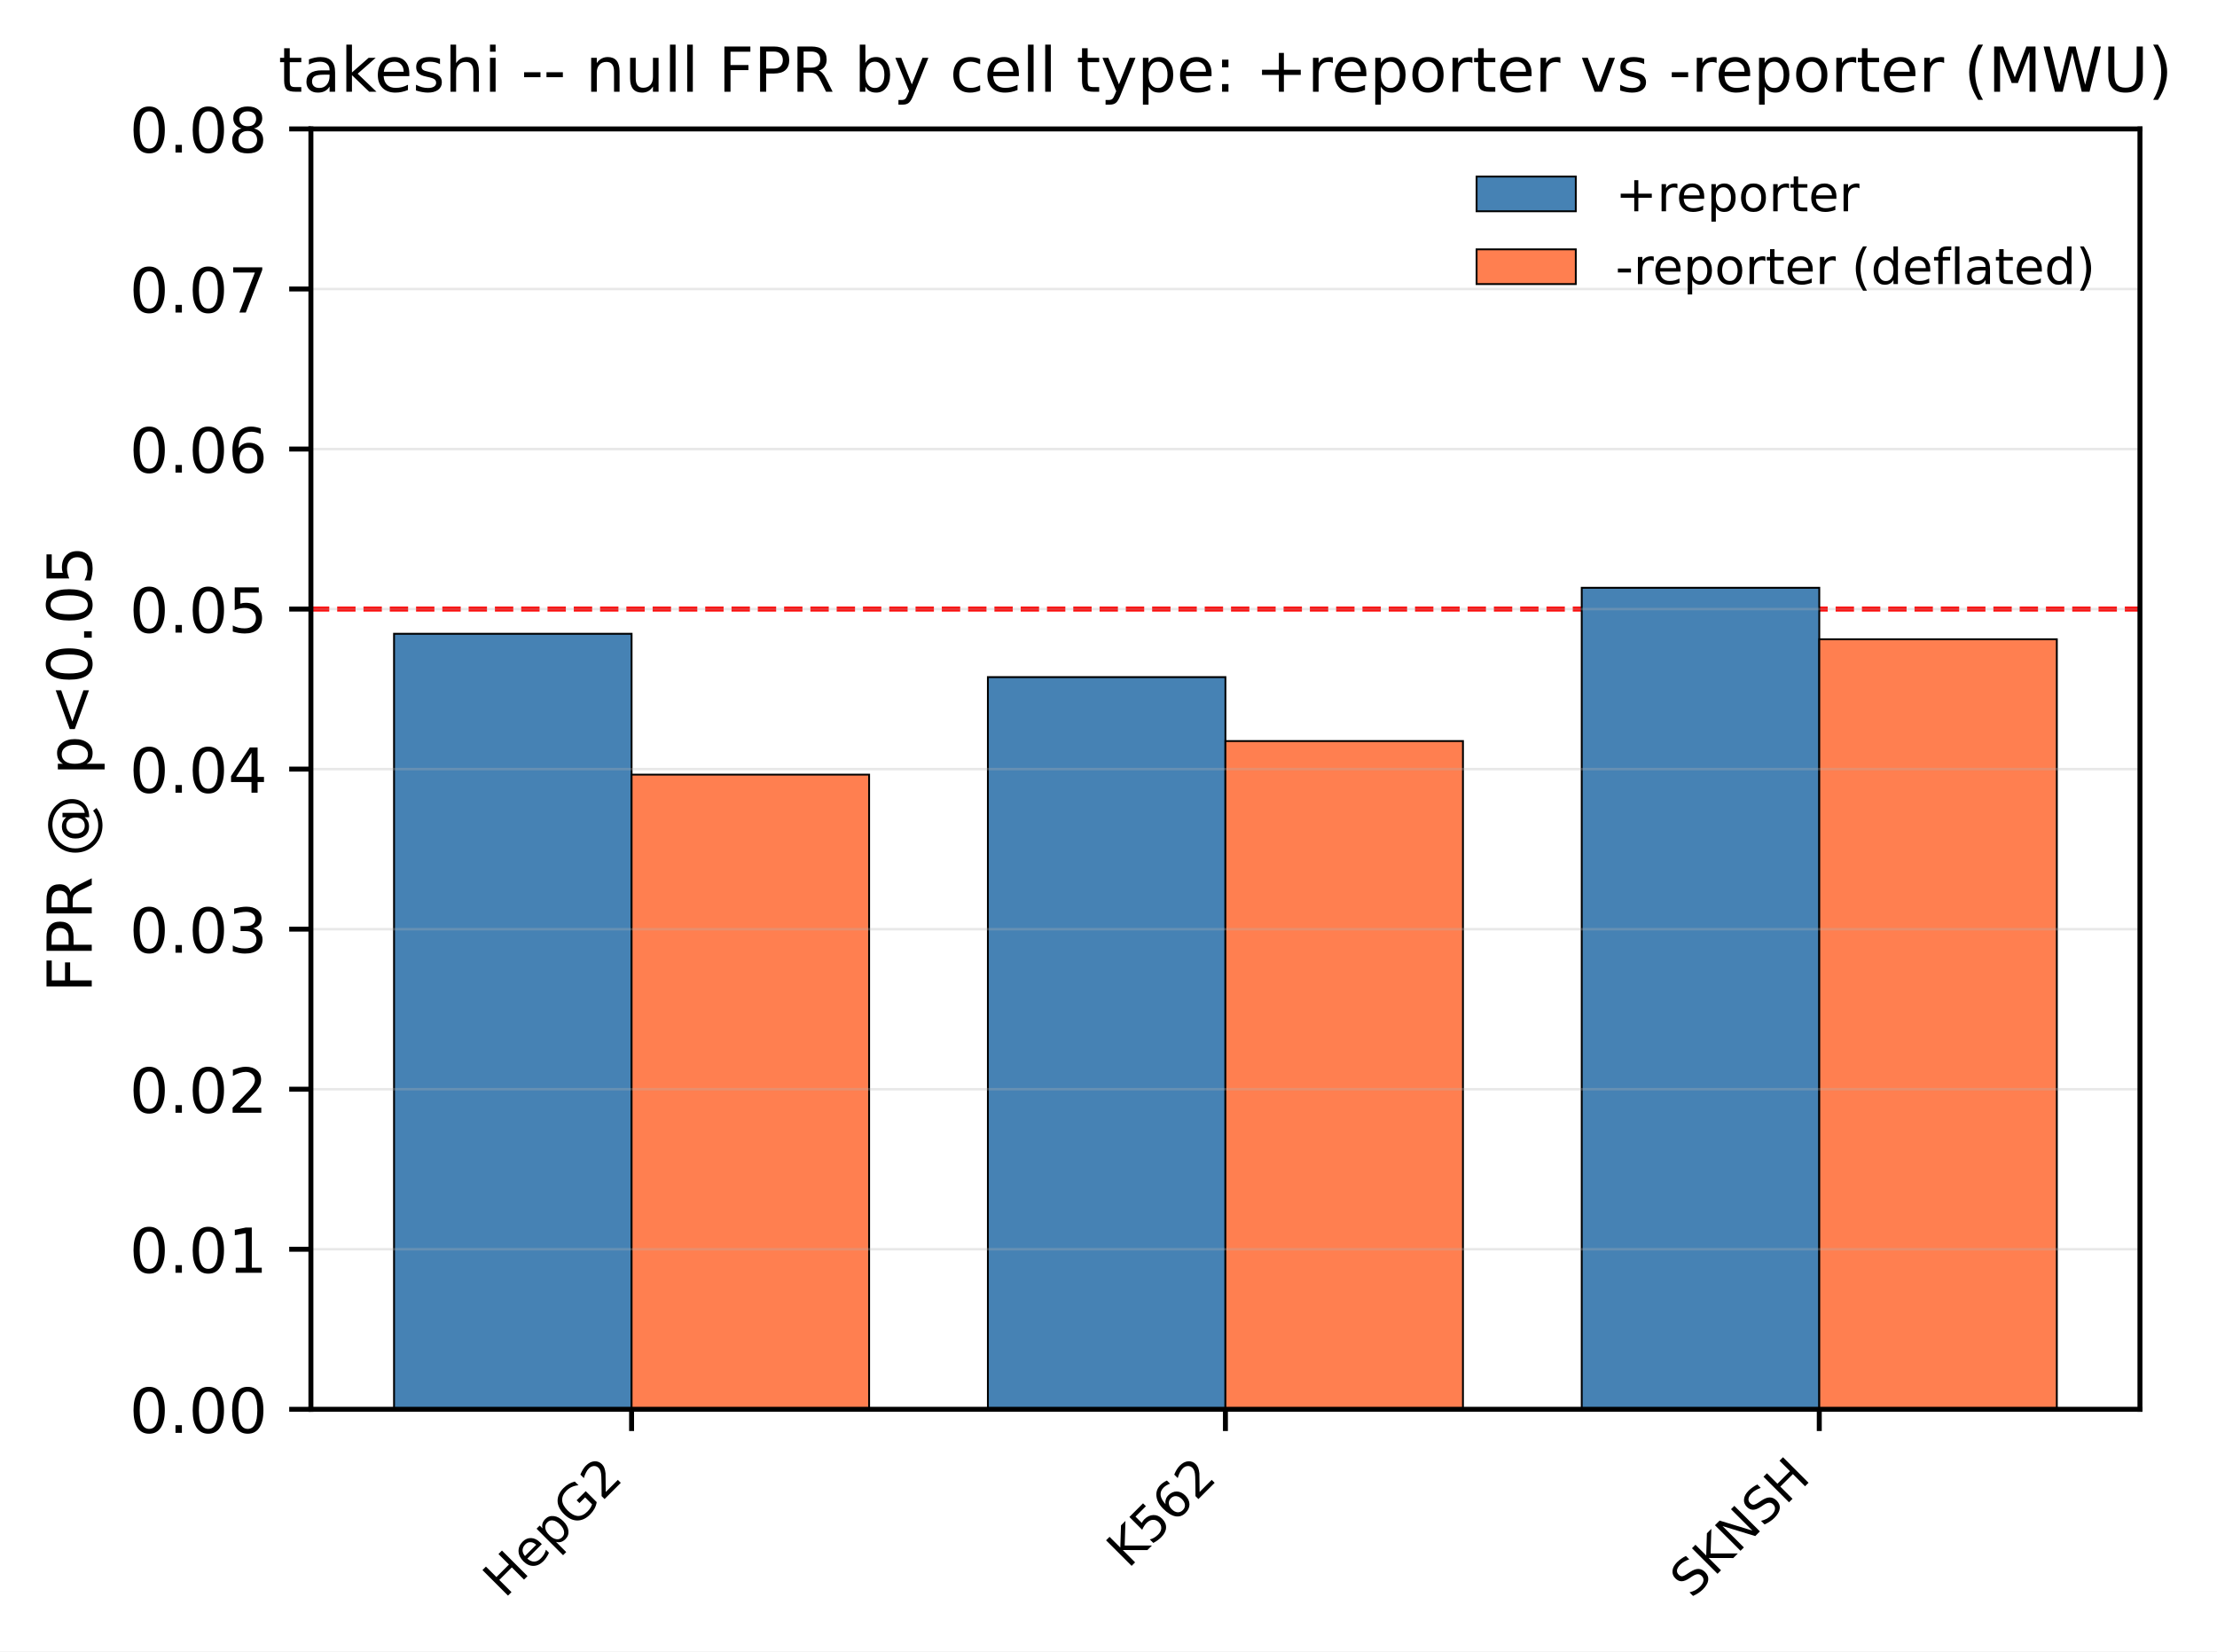
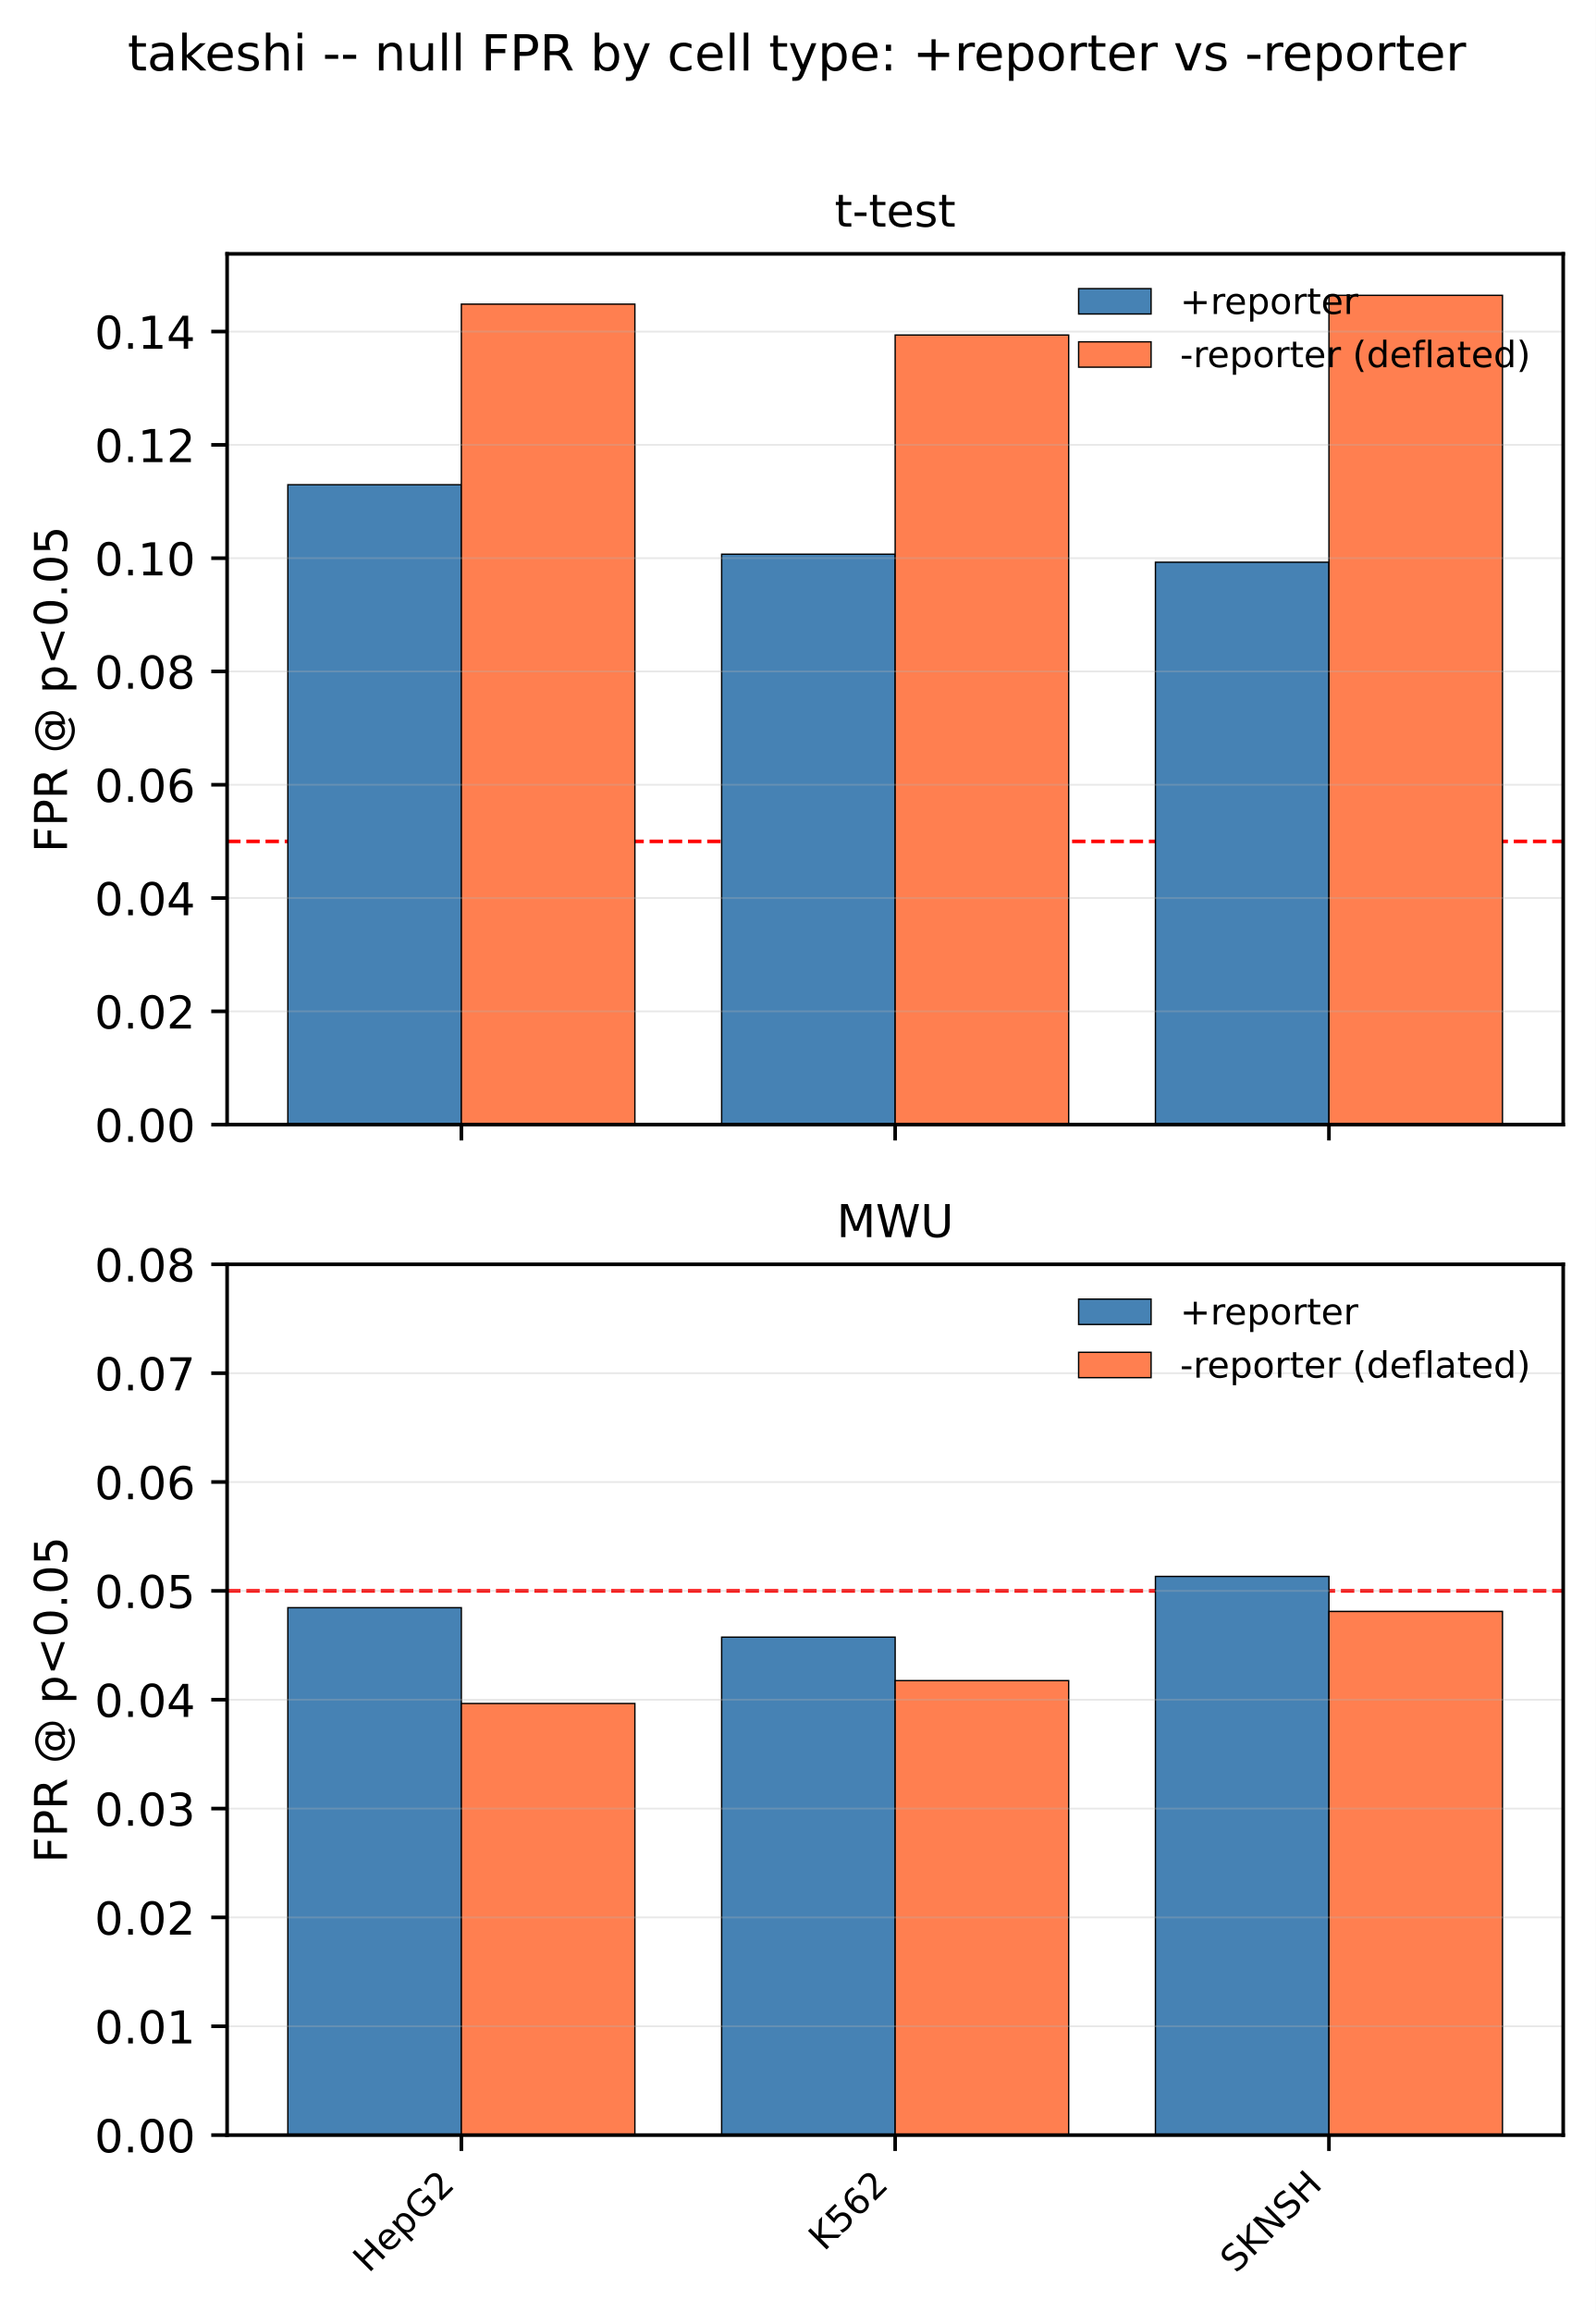
- <svg xmlns="http://www.w3.org/2000/svg" xmlns:xlink="http://www.w3.org/1999/xlink" width="357.57pt" height="266.367pt" viewBox="0 0 357.57 266.367" version="1.1">
+ <svg xmlns="http://www.w3.org/2000/svg" xmlns:xlink="http://www.w3.org/1999/xlink" width="352.344pt" height="510.408pt" viewBox="0 0 352.344 510.408" version="1.1">
  <defs>
    <style type="text/css">*{stroke-linejoin: round; stroke-linecap: butt}</style>
  </defs>
  <g id="figure_1">
    <g id="patch_1">
-       <path d="M 0 266.367  L 357.57 266.367  L 357.57 0  L 0 0  z " style="fill: #ffffff" />
+       <path d="M 0 510.408  L 352.344 510.408  L 352.344 0  L 0 0  z " style="fill: #ffffff" />
    </g>
    <g id="axes_1">
      <g id="patch_2">
-         <path d="M 50.144 227.314  L 345.144 227.314  L 345.144 20.798  L 50.144 20.798  z " style="fill: #ffffff" />
+         <path d="M 50.144 248.278  L 345.144 248.278  L 345.144 56.04  L 50.144 56.04  z " style="fill: #ffffff" />
      </g>
      <g id="line2d_1">
-         <path d="M 50.144 98.242  L 345.144 98.242  " clip-path="url(#p5bd37ff711)" style="fill: none; stroke-dasharray: 2.96,1.28; stroke-dashoffset: 0; stroke: #ff0000; stroke-width: 0.8" />
+         <path d="M 50.144 185.749  L 345.144 185.749  " clip-path="url(#p6ba18f030c)" style="fill: none; stroke-dasharray: 2.96,1.28; stroke-dashoffset: 0; stroke: #ff0000; stroke-width: 0.8" />
      </g>
      <g id="patch_3">
-         <path d="M 63.553 227.314  L 101.865 227.314  L 101.865 102.226  L 63.553 102.226  z " clip-path="url(#p5bd37ff711)" style="fill: #4682b4; stroke: #000000; stroke-width: 0.3; stroke-linejoin: miter" />
+         <path d="M 63.553 248.278  L 101.865 248.278  L 101.865 107.006  L 63.553 107.006  z " clip-path="url(#p6ba18f030c)" style="fill: #4682b4; stroke: #000000; stroke-width: 0.3; stroke-linejoin: miter" />
      </g>
      <g id="patch_4">
-         <path d="M 159.332 227.314  L 197.644 227.314  L 197.644 109.217  L 159.332 109.217  z " clip-path="url(#p5bd37ff711)" style="fill: #4682b4; stroke: #000000; stroke-width: 0.3; stroke-linejoin: miter" />
+         <path d="M 159.332 248.278  L 197.644 248.278  L 197.644 122.354  L 159.332 122.354  z " clip-path="url(#p6ba18f030c)" style="fill: #4682b4; stroke: #000000; stroke-width: 0.3; stroke-linejoin: miter" />
      </g>
      <g id="patch_5">
-         <path d="M 255.111 227.314  L 293.423 227.314  L 293.423 94.808  L 255.111 94.808  z " clip-path="url(#p5bd37ff711)" style="fill: #4682b4; stroke: #000000; stroke-width: 0.3; stroke-linejoin: miter" />
+         <path d="M 255.111 248.278  L 293.423 248.278  L 293.423 124.124  L 255.111 124.124  z " clip-path="url(#p6ba18f030c)" style="fill: #4682b4; stroke: #000000; stroke-width: 0.3; stroke-linejoin: miter" />
      </g>
      <g id="patch_6">
-         <path d="M 101.865 227.314  L 140.176 227.314  L 140.176 124.946  L 101.865 124.946  z " clip-path="url(#p5bd37ff711)" style="fill: #ff7f50; stroke: #000000; stroke-width: 0.3; stroke-linejoin: miter" />
+         <path d="M 101.865 248.278  L 140.176 248.278  L 140.176 67.136  L 101.865 67.136  z " clip-path="url(#p6ba18f030c)" style="fill: #ff7f50; stroke: #000000; stroke-width: 0.3; stroke-linejoin: miter" />
      </g>
      <g id="patch_7">
-         <path d="M 197.644 227.314  L 235.955 227.314  L 235.955 119.526  L 197.644 119.526  z " clip-path="url(#p5bd37ff711)" style="fill: #ff7f50; stroke: #000000; stroke-width: 0.3; stroke-linejoin: miter" />
+         <path d="M 197.644 248.278  L 235.955 248.278  L 235.955 73.967  L 197.644 73.967  z " clip-path="url(#p6ba18f030c)" style="fill: #ff7f50; stroke: #000000; stroke-width: 0.3; stroke-linejoin: miter" />
      </g>
      <g id="patch_8">
-         <path d="M 293.423 227.314  L 331.735 227.314  L 331.735 103.113  L 293.423 103.113  z " clip-path="url(#p5bd37ff711)" style="fill: #ff7f50; stroke: #000000; stroke-width: 0.3; stroke-linejoin: miter" />
+         <path d="M 293.423 248.278  L 331.735 248.278  L 331.735 65.194  L 293.423 65.194  z " clip-path="url(#p6ba18f030c)" style="fill: #ff7f50; stroke: #000000; stroke-width: 0.3; stroke-linejoin: miter" />
      </g>
      <g id="matplotlib.axis_1">
        <g id="xtick_1">
          <g id="line2d_2">
            <defs>
-               <path id="m22661fd859" d="M 0 0  L 0 3.5  " style="stroke: #000000; stroke-width: 0.8" />
+               <path id="m59ceebb6a9" d="M 0 0  L 0 3.5  " style="stroke: #000000; stroke-width: 0.8" />
            </defs>
            <g>
-               <use xlink:href="#m22661fd859" x="101.865" y="227.314" style="stroke: #000000; stroke-width: 0.8" />
-             </g>
-           </g>
-           <g id="text_1">
-             <text style="font-size: 8px; font-family: 'DejaVu Sans', 'Bitstream Vera Sans', 'Computer Modern Sans Serif', 'Lucida Grande', 'Verdana', 'Geneva', 'Lucid', 'Arial', 'Helvetica', 'Avant Garde', sans-serif" transform="translate(81.37965 257.9203) rotate(-45)">HepG2</text>
+               <use xlink:href="#m59ceebb6a9" x="101.865" y="248.278" style="stroke: #000000; stroke-width: 0.8" />
+             </g>
          </g>
        </g>
        <g id="xtick_2">
          <g id="line2d_3">
            <g>
-               <use xlink:href="#m22661fd859" x="197.644" y="227.314" style="stroke: #000000; stroke-width: 0.8" />
-             </g>
-           </g>
-           <g id="text_2">
-             <text style="font-size: 8px; font-family: 'DejaVu Sans', 'Bitstream Vera Sans', 'Computer Modern Sans Serif', 'Lucida Grande', 'Verdana', 'Geneva', 'Lucid', 'Arial', 'Helvetica', 'Avant Garde', sans-serif" transform="translate(181.9601 253.1191) rotate(-45)">K562</text>
+               <use xlink:href="#m59ceebb6a9" x="197.644" y="248.278" style="stroke: #000000; stroke-width: 0.8" />
+             </g>
          </g>
        </g>
        <g id="xtick_3">
          <g id="line2d_4">
            <g>
-               <use xlink:href="#m22661fd859" x="293.423" y="227.314" style="stroke: #000000; stroke-width: 0.8" />
-             </g>
-           </g>
-           <g id="text_3">
-             <text style="font-size: 8px; font-family: 'DejaVu Sans', 'Bitstream Vera Sans', 'Computer Modern Sans Serif', 'Lucida Grande', 'Verdana', 'Geneva', 'Lucid', 'Arial', 'Helvetica', 'Avant Garde', sans-serif" transform="translate(272.8683 257.9901) rotate(-45)">SKNSH</text>
+               <use xlink:href="#m59ceebb6a9" x="293.423" y="248.278" style="stroke: #000000; stroke-width: 0.8" />
+             </g>
          </g>
        </g>
      </g>
      <g id="matplotlib.axis_2">
        <g id="ytick_1">
          <g id="line2d_5">
-             <path d="M 50.144 227.314  L 345.144 227.314  " clip-path="url(#p5bd37ff711)" style="fill: none; stroke: #b0b0b0; stroke-opacity: 0.3; stroke-width: 0.4; stroke-linecap: square" />
+             <path d="M 50.144 248.278  L 345.144 248.278  " clip-path="url(#p6ba18f030c)" style="fill: none; stroke: #b0b0b0; stroke-opacity: 0.3; stroke-width: 0.4; stroke-linecap: square" />
          </g>
          <g id="line2d_6">
            <defs>
-               <path id="mb8476de678" d="M 0 0  L -3.5 0  " style="stroke: #000000; stroke-width: 0.8" />
+               <path id="m5e6327709c" d="M 0 0  L -3.5 0  " style="stroke: #000000; stroke-width: 0.8" />
            </defs>
            <g>
-               <use xlink:href="#mb8476de678" x="50.144" y="227.314" style="stroke: #000000; stroke-width: 0.8" />
-             </g>
-           </g>
-           <g id="text_4">
-             <text style="font-size: 10px; font-family: 'DejaVu Sans', 'Bitstream Vera Sans', 'Computer Modern Sans Serif', 'Lucida Grande', 'Verdana', 'Geneva', 'Lucid', 'Arial', 'Helvetica', 'Avant Garde', sans-serif; text-anchor: end" x="43.144" y="231.113" transform="rotate(-0 43.14375 231.1128)">0.00</text>
+               <use xlink:href="#m5e6327709c" x="50.144" y="248.278" style="stroke: #000000; stroke-width: 0.8" />
+             </g>
+           </g>
+           <g id="text_1">
+             <text style="font-size: 10px; font-family: 'DejaVu Sans', 'Bitstream Vera Sans', 'Computer Modern Sans Serif', 'Lucida Grande', 'Verdana', 'Geneva', 'Lucid', 'Arial', 'Helvetica', 'Avant Garde', sans-serif; text-anchor: end" x="43.144" y="252.077" transform="rotate(-0 43.14375 252.0768)">0.00</text>
          </g>
        </g>
        <g id="ytick_2">
          <g id="line2d_7">
-             <path d="M 50.144 201.499  L 345.144 201.499  " clip-path="url(#p5bd37ff711)" style="fill: none; stroke: #b0b0b0; stroke-opacity: 0.3; stroke-width: 0.4; stroke-linecap: square" />
+             <path d="M 50.144 223.266  L 345.144 223.266  " clip-path="url(#p6ba18f030c)" style="fill: none; stroke: #b0b0b0; stroke-opacity: 0.3; stroke-width: 0.4; stroke-linecap: square" />
          </g>
          <g id="line2d_8">
            <g>
-               <use xlink:href="#mb8476de678" x="50.144" y="201.499" style="stroke: #000000; stroke-width: 0.8" />
-             </g>
-           </g>
-           <g id="text_5">
-             <text style="font-size: 10px; font-family: 'DejaVu Sans', 'Bitstream Vera Sans', 'Computer Modern Sans Serif', 'Lucida Grande', 'Verdana', 'Geneva', 'Lucid', 'Arial', 'Helvetica', 'Avant Garde', sans-serif; text-anchor: end" x="43.144" y="205.298" transform="rotate(-0 43.14375 205.2984)">0.01</text>
+               <use xlink:href="#m5e6327709c" x="50.144" y="223.266" style="stroke: #000000; stroke-width: 0.8" />
+             </g>
+           </g>
+           <g id="text_2">
+             <text style="font-size: 10px; font-family: 'DejaVu Sans', 'Bitstream Vera Sans', 'Computer Modern Sans Serif', 'Lucida Grande', 'Verdana', 'Geneva', 'Lucid', 'Arial', 'Helvetica', 'Avant Garde', sans-serif; text-anchor: end" x="43.144" y="227.065" transform="rotate(-0 43.14375 227.0654)">0.02</text>
          </g>
        </g>
        <g id="ytick_3">
          <g id="line2d_9">
-             <path d="M 50.144 175.685  L 345.144 175.685  " clip-path="url(#p5bd37ff711)" style="fill: none; stroke: #b0b0b0; stroke-opacity: 0.3; stroke-width: 0.4; stroke-linecap: square" />
+             <path d="M 50.144 198.255  L 345.144 198.255  " clip-path="url(#p6ba18f030c)" style="fill: none; stroke: #b0b0b0; stroke-opacity: 0.3; stroke-width: 0.4; stroke-linecap: square" />
          </g>
          <g id="line2d_10">
            <g>
-               <use xlink:href="#mb8476de678" x="50.144" y="175.685" style="stroke: #000000; stroke-width: 0.8" />
-             </g>
-           </g>
-           <g id="text_6">
-             <text style="font-size: 10px; font-family: 'DejaVu Sans', 'Bitstream Vera Sans', 'Computer Modern Sans Serif', 'Lucida Grande', 'Verdana', 'Geneva', 'Lucid', 'Arial', 'Helvetica', 'Avant Garde', sans-serif; text-anchor: end" x="43.144" y="179.484" transform="rotate(-0 43.14375 179.484)">0.02</text>
+               <use xlink:href="#m5e6327709c" x="50.144" y="198.255" style="stroke: #000000; stroke-width: 0.8" />
+             </g>
+           </g>
+           <g id="text_3">
+             <text style="font-size: 10px; font-family: 'DejaVu Sans', 'Bitstream Vera Sans', 'Computer Modern Sans Serif', 'Lucida Grande', 'Verdana', 'Geneva', 'Lucid', 'Arial', 'Helvetica', 'Avant Garde', sans-serif; text-anchor: end" x="43.144" y="202.054" transform="rotate(-0 43.14375 202.054)">0.04</text>
          </g>
        </g>
        <g id="ytick_4">
          <g id="line2d_11">
-             <path d="M 50.144 149.87  L 345.144 149.87  " clip-path="url(#p5bd37ff711)" style="fill: none; stroke: #b0b0b0; stroke-opacity: 0.3; stroke-width: 0.4; stroke-linecap: square" />
+             <path d="M 50.144 173.243  L 345.144 173.243  " clip-path="url(#p6ba18f030c)" style="fill: none; stroke: #b0b0b0; stroke-opacity: 0.3; stroke-width: 0.4; stroke-linecap: square" />
          </g>
          <g id="line2d_12">
            <g>
-               <use xlink:href="#mb8476de678" x="50.144" y="149.87" style="stroke: #000000; stroke-width: 0.8" />
-             </g>
-           </g>
-           <g id="text_7">
-             <text style="font-size: 10px; font-family: 'DejaVu Sans', 'Bitstream Vera Sans', 'Computer Modern Sans Serif', 'Lucida Grande', 'Verdana', 'Geneva', 'Lucid', 'Arial', 'Helvetica', 'Avant Garde', sans-serif; text-anchor: end" x="43.144" y="153.67" transform="rotate(-0 43.14375 153.6696)">0.03</text>
+               <use xlink:href="#m5e6327709c" x="50.144" y="173.243" style="stroke: #000000; stroke-width: 0.8" />
+             </g>
+           </g>
+           <g id="text_4">
+             <text style="font-size: 10px; font-family: 'DejaVu Sans', 'Bitstream Vera Sans', 'Computer Modern Sans Serif', 'Lucida Grande', 'Verdana', 'Geneva', 'Lucid', 'Arial', 'Helvetica', 'Avant Garde', sans-serif; text-anchor: end" x="43.144" y="177.043" transform="rotate(-0 43.14375 177.0425)">0.06</text>
          </g>
        </g>
        <g id="ytick_5">
          <g id="line2d_13">
-             <path d="M 50.144 124.056  L 345.144 124.056  " clip-path="url(#p5bd37ff711)" style="fill: none; stroke: #b0b0b0; stroke-opacity: 0.3; stroke-width: 0.4; stroke-linecap: square" />
+             <path d="M 50.144 148.232  L 345.144 148.232  " clip-path="url(#p6ba18f030c)" style="fill: none; stroke: #b0b0b0; stroke-opacity: 0.3; stroke-width: 0.4; stroke-linecap: square" />
          </g>
          <g id="line2d_14">
            <g>
-               <use xlink:href="#mb8476de678" x="50.144" y="124.056" style="stroke: #000000; stroke-width: 0.8" />
-             </g>
-           </g>
-           <g id="text_8">
-             <text style="font-size: 10px; font-family: 'DejaVu Sans', 'Bitstream Vera Sans', 'Computer Modern Sans Serif', 'Lucida Grande', 'Verdana', 'Geneva', 'Lucid', 'Arial', 'Helvetica', 'Avant Garde', sans-serif; text-anchor: end" x="43.144" y="127.855" transform="rotate(-0 43.14375 127.8552)">0.04</text>
+               <use xlink:href="#m5e6327709c" x="50.144" y="148.232" style="stroke: #000000; stroke-width: 0.8" />
+             </g>
+           </g>
+           <g id="text_5">
+             <text style="font-size: 10px; font-family: 'DejaVu Sans', 'Bitstream Vera Sans', 'Computer Modern Sans Serif', 'Lucida Grande', 'Verdana', 'Geneva', 'Lucid', 'Arial', 'Helvetica', 'Avant Garde', sans-serif; text-anchor: end" x="43.144" y="152.031" transform="rotate(-0 43.14375 152.0311)">0.08</text>
          </g>
        </g>
        <g id="ytick_6">
          <g id="line2d_15">
-             <path d="M 50.144 98.242  L 345.144 98.242  " clip-path="url(#p5bd37ff711)" style="fill: none; stroke: #b0b0b0; stroke-opacity: 0.3; stroke-width: 0.4; stroke-linecap: square" />
+             <path d="M 50.144 123.221  L 345.144 123.221  " clip-path="url(#p6ba18f030c)" style="fill: none; stroke: #b0b0b0; stroke-opacity: 0.3; stroke-width: 0.4; stroke-linecap: square" />
          </g>
          <g id="line2d_16">
            <g>
-               <use xlink:href="#mb8476de678" x="50.144" y="98.242" style="stroke: #000000; stroke-width: 0.8" />
-             </g>
-           </g>
-           <g id="text_9">
-             <text style="font-size: 10px; font-family: 'DejaVu Sans', 'Bitstream Vera Sans', 'Computer Modern Sans Serif', 'Lucida Grande', 'Verdana', 'Geneva', 'Lucid', 'Arial', 'Helvetica', 'Avant Garde', sans-serif; text-anchor: end" x="43.144" y="102.041" transform="rotate(-0 43.14375 102.0408)">0.05</text>
+               <use xlink:href="#m5e6327709c" x="50.144" y="123.221" style="stroke: #000000; stroke-width: 0.8" />
+             </g>
+           </g>
+           <g id="text_6">
+             <text style="font-size: 10px; font-family: 'DejaVu Sans', 'Bitstream Vera Sans', 'Computer Modern Sans Serif', 'Lucida Grande', 'Verdana', 'Geneva', 'Lucid', 'Arial', 'Helvetica', 'Avant Garde', sans-serif; text-anchor: end" x="43.144" y="127.02" transform="rotate(-0 43.14375 127.0197)">0.10</text>
          </g>
        </g>
        <g id="ytick_7">
          <g id="line2d_17">
-             <path d="M 50.144 72.427  L 345.144 72.427  " clip-path="url(#p5bd37ff711)" style="fill: none; stroke: #b0b0b0; stroke-opacity: 0.3; stroke-width: 0.4; stroke-linecap: square" />
+             <path d="M 50.144 98.209  L 345.144 98.209  " clip-path="url(#p6ba18f030c)" style="fill: none; stroke: #b0b0b0; stroke-opacity: 0.3; stroke-width: 0.4; stroke-linecap: square" />
          </g>
          <g id="line2d_18">
            <g>
-               <use xlink:href="#mb8476de678" x="50.144" y="72.427" style="stroke: #000000; stroke-width: 0.8" />
-             </g>
-           </g>
-           <g id="text_10">
-             <text style="font-size: 10px; font-family: 'DejaVu Sans', 'Bitstream Vera Sans', 'Computer Modern Sans Serif', 'Lucida Grande', 'Verdana', 'Geneva', 'Lucid', 'Arial', 'Helvetica', 'Avant Garde', sans-serif; text-anchor: end" x="43.144" y="76.226" transform="rotate(-0 43.14375 76.22643)">0.06</text>
+               <use xlink:href="#m5e6327709c" x="50.144" y="98.209" style="stroke: #000000; stroke-width: 0.8" />
+             </g>
+           </g>
+           <g id="text_7">
+             <text style="font-size: 10px; font-family: 'DejaVu Sans', 'Bitstream Vera Sans', 'Computer Modern Sans Serif', 'Lucida Grande', 'Verdana', 'Geneva', 'Lucid', 'Arial', 'Helvetica', 'Avant Garde', sans-serif; text-anchor: end" x="43.144" y="102.008" transform="rotate(-0 43.14375 102.0083)">0.12</text>
          </g>
        </g>
        <g id="ytick_8">
          <g id="line2d_19">
-             <path d="M 50.144 46.613  L 345.144 46.613  " clip-path="url(#p5bd37ff711)" style="fill: none; stroke: #b0b0b0; stroke-opacity: 0.3; stroke-width: 0.4; stroke-linecap: square" />
+             <path d="M 50.144 73.198  L 345.144 73.198  " clip-path="url(#p6ba18f030c)" style="fill: none; stroke: #b0b0b0; stroke-opacity: 0.3; stroke-width: 0.4; stroke-linecap: square" />
          </g>
          <g id="line2d_20">
            <g>
-               <use xlink:href="#mb8476de678" x="50.144" y="46.613" style="stroke: #000000; stroke-width: 0.8" />
-             </g>
-           </g>
-           <g id="text_11">
-             <text style="font-size: 10px; font-family: 'DejaVu Sans', 'Bitstream Vera Sans', 'Computer Modern Sans Serif', 'Lucida Grande', 'Verdana', 'Geneva', 'Lucid', 'Arial', 'Helvetica', 'Avant Garde', sans-serif; text-anchor: end" x="43.144" y="50.412" transform="rotate(-0 43.14375 50.41204)">0.07</text>
-           </g>
-         </g>
-         <g id="ytick_9">
-           <g id="line2d_21">
-             <path d="M 50.144 20.798  L 345.144 20.798  " clip-path="url(#p5bd37ff711)" style="fill: none; stroke: #b0b0b0; stroke-opacity: 0.3; stroke-width: 0.4; stroke-linecap: square" />
-           </g>
-           <g id="line2d_22">
-             <g>
-               <use xlink:href="#mb8476de678" x="50.144" y="20.798" style="stroke: #000000; stroke-width: 0.8" />
-             </g>
-           </g>
-           <g id="text_12">
-             <text style="font-size: 10px; font-family: 'DejaVu Sans', 'Bitstream Vera Sans', 'Computer Modern Sans Serif', 'Lucida Grande', 'Verdana', 'Geneva', 'Lucid', 'Arial', 'Helvetica', 'Avant Garde', sans-serif; text-anchor: end" x="43.144" y="24.598" transform="rotate(-0 43.14375 24.59766)">0.08</text>
-           </g>
-         </g>
-         <g id="text_13">
-           <text style="font-size: 10px; font-family: 'DejaVu Sans', 'Bitstream Vera Sans', 'Computer Modern Sans Serif', 'Lucida Grande', 'Verdana', 'Geneva', 'Lucid', 'Arial', 'Helvetica', 'Avant Garde', sans-serif; text-anchor: middle" x="14.798" y="124.056" transform="rotate(-90 14.79844 124.056)">FPR @ p&lt;0.05</text>
+               <use xlink:href="#m5e6327709c" x="50.144" y="73.198" style="stroke: #000000; stroke-width: 0.8" />
+             </g>
+           </g>
+           <g id="text_8">
+             <text style="font-size: 10px; font-family: 'DejaVu Sans', 'Bitstream Vera Sans', 'Computer Modern Sans Serif', 'Lucida Grande', 'Verdana', 'Geneva', 'Lucid', 'Arial', 'Helvetica', 'Avant Garde', sans-serif; text-anchor: end" x="43.144" y="76.997" transform="rotate(-0 43.14375 76.9969)">0.14</text>
+           </g>
+         </g>
+         <g id="text_9">
+           <text style="font-size: 10px; font-family: 'DejaVu Sans', 'Bitstream Vera Sans', 'Computer Modern Sans Serif', 'Lucida Grande', 'Verdana', 'Geneva', 'Lucid', 'Arial', 'Helvetica', 'Avant Garde', sans-serif; text-anchor: middle" x="14.798" y="152.159" transform="rotate(-90 14.79844 152.1588)">FPR @ p&lt;0.05</text>
        </g>
      </g>
      <g id="patch_9">
-         <path d="M 50.144 227.314  L 50.144 20.798  " style="fill: none; stroke: #000000; stroke-width: 0.8; stroke-linejoin: miter; stroke-linecap: square" />
+         <path d="M 50.144 248.278  L 50.144 56.04  " style="fill: none; stroke: #000000; stroke-width: 0.8; stroke-linejoin: miter; stroke-linecap: square" />
      </g>
      <g id="patch_10">
-         <path d="M 345.144 227.314  L 345.144 20.798  " style="fill: none; stroke: #000000; stroke-width: 0.8; stroke-linejoin: miter; stroke-linecap: square" />
+         <path d="M 345.144 248.278  L 345.144 56.04  " style="fill: none; stroke: #000000; stroke-width: 0.8; stroke-linejoin: miter; stroke-linecap: square" />
      </g>
      <g id="patch_11">
-         <path d="M 50.144 227.314  L 345.144 227.314  " style="fill: none; stroke: #000000; stroke-width: 0.8; stroke-linejoin: miter; stroke-linecap: square" />
+         <path d="M 50.144 248.278  L 345.144 248.278  " style="fill: none; stroke: #000000; stroke-width: 0.8; stroke-linejoin: miter; stroke-linecap: square" />
      </g>
      <g id="patch_12">
-         <path d="M 50.144 20.798  L 345.144 20.798  " style="fill: none; stroke: #000000; stroke-width: 0.8; stroke-linejoin: miter; stroke-linecap: square" />
-       </g>
-       <g id="text_14">
-         <text style="font-size: 10px; font-family: 'DejaVu Sans', 'Bitstream Vera Sans', 'Computer Modern Sans Serif', 'Lucida Grande', 'Verdana', 'Geneva', 'Lucid', 'Arial', 'Helvetica', 'Avant Garde', sans-serif; text-anchor: middle" x="197.644" y="14.798" transform="rotate(-0 197.6438 14.79844)">takeshi -- null FPR by cell type: +reporter vs -reporter (MWU)</text>
+         <path d="M 50.144 56.04  L 345.144 56.04  " style="fill: none; stroke: #000000; stroke-width: 0.8; stroke-linejoin: miter; stroke-linecap: square" />
+       </g>
+       <g id="text_10">
+         <text style="font-size: 10px; font-family: 'DejaVu Sans', 'Bitstream Vera Sans', 'Computer Modern Sans Serif', 'Lucida Grande', 'Verdana', 'Geneva', 'Lucid', 'Arial', 'Helvetica', 'Avant Garde', sans-serif; text-anchor: middle" x="197.644" y="50.04" transform="rotate(-0 197.6438 50.04)">t-test</text>
      </g>
      <g id="legend_1">
        <g id="patch_13">
-           <path d="M 238.151 34.077  L 254.151 34.077  L 254.151 28.477  L 238.151 28.477  z " style="fill: #4682b4; stroke: #000000; stroke-width: 0.3; stroke-linejoin: miter" />
-         </g>
-         <g id="text_15">
-           <text style="font-size: 8px; font-family: 'DejaVu Sans', 'Bitstream Vera Sans', 'Computer Modern Sans Serif', 'Lucida Grande', 'Verdana', 'Geneva', 'Lucid', 'Arial', 'Helvetica', 'Avant Garde', sans-serif; text-anchor: start" x="260.551" y="34.077" transform="rotate(-0 260.5512 34.07719)">+reporter</text>
+           <path d="M 238.151 69.319  L 254.151 69.319  L 254.151 63.719  L 238.151 63.719  z " style="fill: #4682b4; stroke: #000000; stroke-width: 0.3; stroke-linejoin: miter" />
+         </g>
+         <g id="text_11">
+           <text style="font-size: 8px; font-family: 'DejaVu Sans', 'Bitstream Vera Sans', 'Computer Modern Sans Serif', 'Lucida Grande', 'Verdana', 'Geneva', 'Lucid', 'Arial', 'Helvetica', 'Avant Garde', sans-serif; text-anchor: start" x="260.551" y="69.319" transform="rotate(-0 260.5512 69.31875)">+reporter</text>
        </g>
        <g id="patch_14">
-           <path d="M 238.151 45.82  L 254.151 45.82  L 254.151 40.22  L 238.151 40.22  z " style="fill: #ff7f50; stroke: #000000; stroke-width: 0.3; stroke-linejoin: miter" />
-         </g>
-         <g id="text_16">
-           <text style="font-size: 8px; font-family: 'DejaVu Sans', 'Bitstream Vera Sans', 'Computer Modern Sans Serif', 'Lucida Grande', 'Verdana', 'Geneva', 'Lucid', 'Arial', 'Helvetica', 'Avant Garde', sans-serif; text-anchor: start" x="260.551" y="45.82" transform="rotate(-0 260.5512 45.81969)">-reporter (deflated)</text>
-         </g>
-       </g>
+           <path d="M 238.151 81.061  L 254.151 81.061  L 254.151 75.461  L 238.151 75.461  z " style="fill: #ff7f50; stroke: #000000; stroke-width: 0.3; stroke-linejoin: miter" />
+         </g>
+         <g id="text_12">
+           <text style="font-size: 8px; font-family: 'DejaVu Sans', 'Bitstream Vera Sans', 'Computer Modern Sans Serif', 'Lucida Grande', 'Verdana', 'Geneva', 'Lucid', 'Arial', 'Helvetica', 'Avant Garde', sans-serif; text-anchor: start" x="260.551" y="81.061" transform="rotate(-0 260.5512 81.06125)">-reporter (deflated)</text>
+         </g>
+       </g>
+     </g>
+     <g id="axes_2">
+       <g id="patch_15">
+         <path d="M 50.144 471.355  L 345.144 471.355  L 345.144 279.118  L 50.144 279.118  z " style="fill: #ffffff" />
+       </g>
+       <g id="line2d_21">
+         <path d="M 50.144 351.207  L 345.144 351.207  " clip-path="url(#pebe1fc1967)" style="fill: none; stroke-dasharray: 2.96,1.28; stroke-dashoffset: 0; stroke: #ff0000; stroke-width: 0.8" />
+       </g>
+       <g id="patch_16">
+         <path d="M 63.553 471.355  L 101.865 471.355  L 101.865 354.915  L 63.553 354.915  z " clip-path="url(#pebe1fc1967)" style="fill: #4682b4; stroke: #000000; stroke-width: 0.3; stroke-linejoin: miter" />
+       </g>
+       <g id="patch_17">
+         <path d="M 159.332 471.355  L 197.644 471.355  L 197.644 361.423  L 159.332 361.423  z " clip-path="url(#pebe1fc1967)" style="fill: #4682b4; stroke: #000000; stroke-width: 0.3; stroke-linejoin: miter" />
+       </g>
+       <g id="patch_18">
+         <path d="M 255.111 471.355  L 293.423 471.355  L 293.423 348.011  L 255.111 348.011  z " clip-path="url(#pebe1fc1967)" style="fill: #4682b4; stroke: #000000; stroke-width: 0.3; stroke-linejoin: miter" />
+       </g>
+       <g id="patch_19">
+         <path d="M 101.865 471.355  L 140.176 471.355  L 140.176 376.065  L 101.865 376.065  z " clip-path="url(#pebe1fc1967)" style="fill: #ff7f50; stroke: #000000; stroke-width: 0.3; stroke-linejoin: miter" />
+       </g>
+       <g id="patch_20">
+         <path d="M 197.644 471.355  L 235.955 471.355  L 235.955 371.02  L 197.644 371.02  z " clip-path="url(#pebe1fc1967)" style="fill: #ff7f50; stroke: #000000; stroke-width: 0.3; stroke-linejoin: miter" />
+       </g>
+       <g id="patch_21">
+         <path d="M 293.423 471.355  L 331.735 471.355  L 331.735 355.741  L 293.423 355.741  z " clip-path="url(#pebe1fc1967)" style="fill: #ff7f50; stroke: #000000; stroke-width: 0.3; stroke-linejoin: miter" />
+       </g>
+       <g id="matplotlib.axis_3">
+         <g id="xtick_4">
+           <g id="line2d_22">
+             <g>
+               <use xlink:href="#m59ceebb6a9" x="101.865" y="471.355" style="stroke: #000000; stroke-width: 0.8" />
+             </g>
+           </g>
+           <g id="text_13">
+             <text style="font-size: 8px; font-family: 'DejaVu Sans', 'Bitstream Vera Sans', 'Computer Modern Sans Serif', 'Lucida Grande', 'Verdana', 'Geneva', 'Lucid', 'Arial', 'Helvetica', 'Avant Garde', sans-serif" transform="translate(81.37965 501.9619) rotate(-45)">HepG2</text>
+           </g>
+         </g>
+         <g id="xtick_5">
+           <g id="line2d_23">
+             <g>
+               <use xlink:href="#m59ceebb6a9" x="197.644" y="471.355" style="stroke: #000000; stroke-width: 0.8" />
+             </g>
+           </g>
+           <g id="text_14">
+             <text style="font-size: 8px; font-family: 'DejaVu Sans', 'Bitstream Vera Sans', 'Computer Modern Sans Serif', 'Lucida Grande', 'Verdana', 'Geneva', 'Lucid', 'Arial', 'Helvetica', 'Avant Garde', sans-serif" transform="translate(181.9601 497.1606) rotate(-45)">K562</text>
+           </g>
+         </g>
+         <g id="xtick_6">
+           <g id="line2d_24">
+             <g>
+               <use xlink:href="#m59ceebb6a9" x="293.423" y="471.355" style="stroke: #000000; stroke-width: 0.8" />
+             </g>
+           </g>
+           <g id="text_15">
+             <text style="font-size: 8px; font-family: 'DejaVu Sans', 'Bitstream Vera Sans', 'Computer Modern Sans Serif', 'Lucida Grande', 'Verdana', 'Geneva', 'Lucid', 'Arial', 'Helvetica', 'Avant Garde', sans-serif" transform="translate(272.8683 502.0317) rotate(-45)">SKNSH</text>
+           </g>
+         </g>
+       </g>
+       <g id="matplotlib.axis_4">
+         <g id="ytick_9">
+           <g id="line2d_25">
+             <path d="M 50.144 471.355  L 345.144 471.355  " clip-path="url(#pebe1fc1967)" style="fill: none; stroke: #b0b0b0; stroke-opacity: 0.3; stroke-width: 0.4; stroke-linecap: square" />
+           </g>
+           <g id="line2d_26">
+             <g>
+               <use xlink:href="#m5e6327709c" x="50.144" y="471.355" style="stroke: #000000; stroke-width: 0.8" />
+             </g>
+           </g>
+           <g id="text_16">
+             <text style="font-size: 10px; font-family: 'DejaVu Sans', 'Bitstream Vera Sans', 'Computer Modern Sans Serif', 'Lucida Grande', 'Verdana', 'Geneva', 'Lucid', 'Arial', 'Helvetica', 'Avant Garde', sans-serif; text-anchor: end" x="43.144" y="475.154" transform="rotate(-0 43.14375 475.1543)">0.00</text>
+           </g>
+         </g>
+         <g id="ytick_10">
+           <g id="line2d_27">
+             <path d="M 50.144 447.325  L 345.144 447.325  " clip-path="url(#pebe1fc1967)" style="fill: none; stroke: #b0b0b0; stroke-opacity: 0.3; stroke-width: 0.4; stroke-linecap: square" />
+           </g>
+           <g id="line2d_28">
+             <g>
+               <use xlink:href="#m5e6327709c" x="50.144" y="447.325" style="stroke: #000000; stroke-width: 0.8" />
+             </g>
+           </g>
+           <g id="text_17">
+             <text style="font-size: 10px; font-family: 'DejaVu Sans', 'Bitstream Vera Sans', 'Computer Modern Sans Serif', 'Lucida Grande', 'Verdana', 'Geneva', 'Lucid', 'Arial', 'Helvetica', 'Avant Garde', sans-serif; text-anchor: end" x="43.144" y="451.125" transform="rotate(-0 43.14375 451.1246)">0.01</text>
+           </g>
+         </g>
+         <g id="ytick_11">
+           <g id="line2d_29">
+             <path d="M 50.144 423.296  L 345.144 423.296  " clip-path="url(#pebe1fc1967)" style="fill: none; stroke: #b0b0b0; stroke-opacity: 0.3; stroke-width: 0.4; stroke-linecap: square" />
+           </g>
+           <g id="line2d_30">
+             <g>
+               <use xlink:href="#m5e6327709c" x="50.144" y="423.296" style="stroke: #000000; stroke-width: 0.8" />
+             </g>
+           </g>
+           <g id="text_18">
+             <text style="font-size: 10px; font-family: 'DejaVu Sans', 'Bitstream Vera Sans', 'Computer Modern Sans Serif', 'Lucida Grande', 'Verdana', 'Geneva', 'Lucid', 'Arial', 'Helvetica', 'Avant Garde', sans-serif; text-anchor: end" x="43.144" y="427.095" transform="rotate(-0 43.14375 427.0949)">0.02</text>
+           </g>
+         </g>
+         <g id="ytick_12">
+           <g id="line2d_31">
+             <path d="M 50.144 399.266  L 345.144 399.266  " clip-path="url(#pebe1fc1967)" style="fill: none; stroke: #b0b0b0; stroke-opacity: 0.3; stroke-width: 0.4; stroke-linecap: square" />
+           </g>
+           <g id="line2d_32">
+             <g>
+               <use xlink:href="#m5e6327709c" x="50.144" y="399.266" style="stroke: #000000; stroke-width: 0.8" />
+             </g>
+           </g>
+           <g id="text_19">
+             <text style="font-size: 10px; font-family: 'DejaVu Sans', 'Bitstream Vera Sans', 'Computer Modern Sans Serif', 'Lucida Grande', 'Verdana', 'Geneva', 'Lucid', 'Arial', 'Helvetica', 'Avant Garde', sans-serif; text-anchor: end" x="43.144" y="403.065" transform="rotate(-0 43.14375 403.0652)">0.03</text>
+           </g>
+         </g>
+         <g id="ytick_13">
+           <g id="line2d_33">
+             <path d="M 50.144 375.236  L 345.144 375.236  " clip-path="url(#pebe1fc1967)" style="fill: none; stroke: #b0b0b0; stroke-opacity: 0.3; stroke-width: 0.4; stroke-linecap: square" />
+           </g>
+           <g id="line2d_34">
+             <g>
+               <use xlink:href="#m5e6327709c" x="50.144" y="375.236" style="stroke: #000000; stroke-width: 0.8" />
+             </g>
+           </g>
+           <g id="text_20">
+             <text style="font-size: 10px; font-family: 'DejaVu Sans', 'Bitstream Vera Sans', 'Computer Modern Sans Serif', 'Lucida Grande', 'Verdana', 'Geneva', 'Lucid', 'Arial', 'Helvetica', 'Avant Garde', sans-serif; text-anchor: end" x="43.144" y="379.036" transform="rotate(-0 43.14375 379.0356)">0.04</text>
+           </g>
+         </g>
+         <g id="ytick_14">
+           <g id="line2d_35">
+             <path d="M 50.144 351.207  L 345.144 351.207  " clip-path="url(#pebe1fc1967)" style="fill: none; stroke: #b0b0b0; stroke-opacity: 0.3; stroke-width: 0.4; stroke-linecap: square" />
+           </g>
+           <g id="line2d_36">
+             <g>
+               <use xlink:href="#m5e6327709c" x="50.144" y="351.207" style="stroke: #000000; stroke-width: 0.8" />
+             </g>
+           </g>
+           <g id="text_21">
+             <text style="font-size: 10px; font-family: 'DejaVu Sans', 'Bitstream Vera Sans', 'Computer Modern Sans Serif', 'Lucida Grande', 'Verdana', 'Geneva', 'Lucid', 'Arial', 'Helvetica', 'Avant Garde', sans-serif; text-anchor: end" x="43.144" y="355.006" transform="rotate(-0 43.14375 355.0059)">0.05</text>
+           </g>
+         </g>
+         <g id="ytick_15">
+           <g id="line2d_37">
+             <path d="M 50.144 327.177  L 345.144 327.177  " clip-path="url(#pebe1fc1967)" style="fill: none; stroke: #b0b0b0; stroke-opacity: 0.3; stroke-width: 0.4; stroke-linecap: square" />
+           </g>
+           <g id="line2d_38">
+             <g>
+               <use xlink:href="#m5e6327709c" x="50.144" y="327.177" style="stroke: #000000; stroke-width: 0.8" />
+             </g>
+           </g>
+           <g id="text_22">
+             <text style="font-size: 10px; font-family: 'DejaVu Sans', 'Bitstream Vera Sans', 'Computer Modern Sans Serif', 'Lucida Grande', 'Verdana', 'Geneva', 'Lucid', 'Arial', 'Helvetica', 'Avant Garde', sans-serif; text-anchor: end" x="43.144" y="330.976" transform="rotate(-0 43.14375 330.9762)">0.06</text>
+           </g>
+         </g>
+         <g id="ytick_16">
+           <g id="line2d_39">
+             <path d="M 50.144 303.147  L 345.144 303.147  " clip-path="url(#pebe1fc1967)" style="fill: none; stroke: #b0b0b0; stroke-opacity: 0.3; stroke-width: 0.4; stroke-linecap: square" />
+           </g>
+           <g id="line2d_40">
+             <g>
+               <use xlink:href="#m5e6327709c" x="50.144" y="303.147" style="stroke: #000000; stroke-width: 0.8" />
+             </g>
+           </g>
+           <g id="text_23">
+             <text style="font-size: 10px; font-family: 'DejaVu Sans', 'Bitstream Vera Sans', 'Computer Modern Sans Serif', 'Lucida Grande', 'Verdana', 'Geneva', 'Lucid', 'Arial', 'Helvetica', 'Avant Garde', sans-serif; text-anchor: end" x="43.144" y="306.946" transform="rotate(-0 43.14375 306.9465)">0.07</text>
+           </g>
+         </g>
+         <g id="ytick_17">
+           <g id="line2d_41">
+             <path d="M 50.144 279.118  L 345.144 279.118  " clip-path="url(#pebe1fc1967)" style="fill: none; stroke: #b0b0b0; stroke-opacity: 0.3; stroke-width: 0.4; stroke-linecap: square" />
+           </g>
+           <g id="line2d_42">
+             <g>
+               <use xlink:href="#m5e6327709c" x="50.144" y="279.118" style="stroke: #000000; stroke-width: 0.8" />
+             </g>
+           </g>
+           <g id="text_24">
+             <text style="font-size: 10px; font-family: 'DejaVu Sans', 'Bitstream Vera Sans', 'Computer Modern Sans Serif', 'Lucida Grande', 'Verdana', 'Geneva', 'Lucid', 'Arial', 'Helvetica', 'Avant Garde', sans-serif; text-anchor: end" x="43.144" y="282.917" transform="rotate(-0 43.14375 282.9168)">0.08</text>
+           </g>
+         </g>
+         <g id="text_25">
+           <text style="font-size: 10px; font-family: 'DejaVu Sans', 'Bitstream Vera Sans', 'Computer Modern Sans Serif', 'Lucida Grande', 'Verdana', 'Geneva', 'Lucid', 'Arial', 'Helvetica', 'Avant Garde', sans-serif; text-anchor: middle" x="14.798" y="375.236" transform="rotate(-90 14.79844 375.2363)">FPR @ p&lt;0.05</text>
+         </g>
+       </g>
+       <g id="patch_22">
+         <path d="M 50.144 471.355  L 50.144 279.118  " style="fill: none; stroke: #000000; stroke-width: 0.8; stroke-linejoin: miter; stroke-linecap: square" />
+       </g>
+       <g id="patch_23">
+         <path d="M 345.144 471.355  L 345.144 279.118  " style="fill: none; stroke: #000000; stroke-width: 0.8; stroke-linejoin: miter; stroke-linecap: square" />
+       </g>
+       <g id="patch_24">
+         <path d="M 50.144 471.355  L 345.144 471.355  " style="fill: none; stroke: #000000; stroke-width: 0.8; stroke-linejoin: miter; stroke-linecap: square" />
+       </g>
+       <g id="patch_25">
+         <path d="M 50.144 279.118  L 345.144 279.118  " style="fill: none; stroke: #000000; stroke-width: 0.8; stroke-linejoin: miter; stroke-linecap: square" />
+       </g>
+       <g id="text_26">
+         <text style="font-size: 10px; font-family: 'DejaVu Sans', 'Bitstream Vera Sans', 'Computer Modern Sans Serif', 'Lucida Grande', 'Verdana', 'Geneva', 'Lucid', 'Arial', 'Helvetica', 'Avant Garde', sans-serif; text-anchor: middle" x="197.644" y="273.118" transform="rotate(-0 197.6438 273.1176)">MWU</text>
+       </g>
+       <g id="legend_2">
+         <g id="patch_26">
+           <path d="M 238.151 292.396  L 254.151 292.396  L 254.151 286.796  L 238.151 286.796  z " style="fill: #4682b4; stroke: #000000; stroke-width: 0.3; stroke-linejoin: miter" />
+         </g>
+         <g id="text_27">
+           <text style="font-size: 8px; font-family: 'DejaVu Sans', 'Bitstream Vera Sans', 'Computer Modern Sans Serif', 'Lucida Grande', 'Verdana', 'Geneva', 'Lucid', 'Arial', 'Helvetica', 'Avant Garde', sans-serif; text-anchor: start" x="260.551" y="292.396" transform="rotate(-0 260.5512 292.3963)">+reporter</text>
+         </g>
+         <g id="patch_27">
+           <path d="M 238.151 304.139  L 254.151 304.139  L 254.151 298.539  L 238.151 298.539  z " style="fill: #ff7f50; stroke: #000000; stroke-width: 0.3; stroke-linejoin: miter" />
+         </g>
+         <g id="text_28">
+           <text style="font-size: 8px; font-family: 'DejaVu Sans', 'Bitstream Vera Sans', 'Computer Modern Sans Serif', 'Lucida Grande', 'Verdana', 'Geneva', 'Lucid', 'Arial', 'Helvetica', 'Avant Garde', sans-serif; text-anchor: start" x="260.551" y="304.139" transform="rotate(-0 260.5512 304.1388)">-reporter (deflated)</text>
+         </g>
+       </g>
+     </g>
+     <g id="text_29">
+       <text style="font-size: 11px; font-family: 'DejaVu Sans', 'Bitstream Vera Sans', 'Computer Modern Sans Serif', 'Lucida Grande', 'Verdana', 'Geneva', 'Lucid', 'Arial', 'Helvetica', 'Avant Garde', sans-serif; text-anchor: middle" x="175.944" y="15.558" transform="rotate(-0 175.9437 15.55828)">takeshi -- null FPR by cell type: +reporter vs -reporter</text>
    </g>
  </g>
  <defs>
-     <clipPath id="p5bd37ff711">
-       <rect x="50.144" y="20.798" width="295" height="206.515" />
+     <clipPath id="p6ba18f030c">
+       <rect x="50.144" y="56.04" width="295" height="192.238" />
+     </clipPath>
+     <clipPath id="pebe1fc1967">
+       <rect x="50.144" y="279.118" width="295" height="192.238" />
    </clipPath>
  </defs>
</svg>
